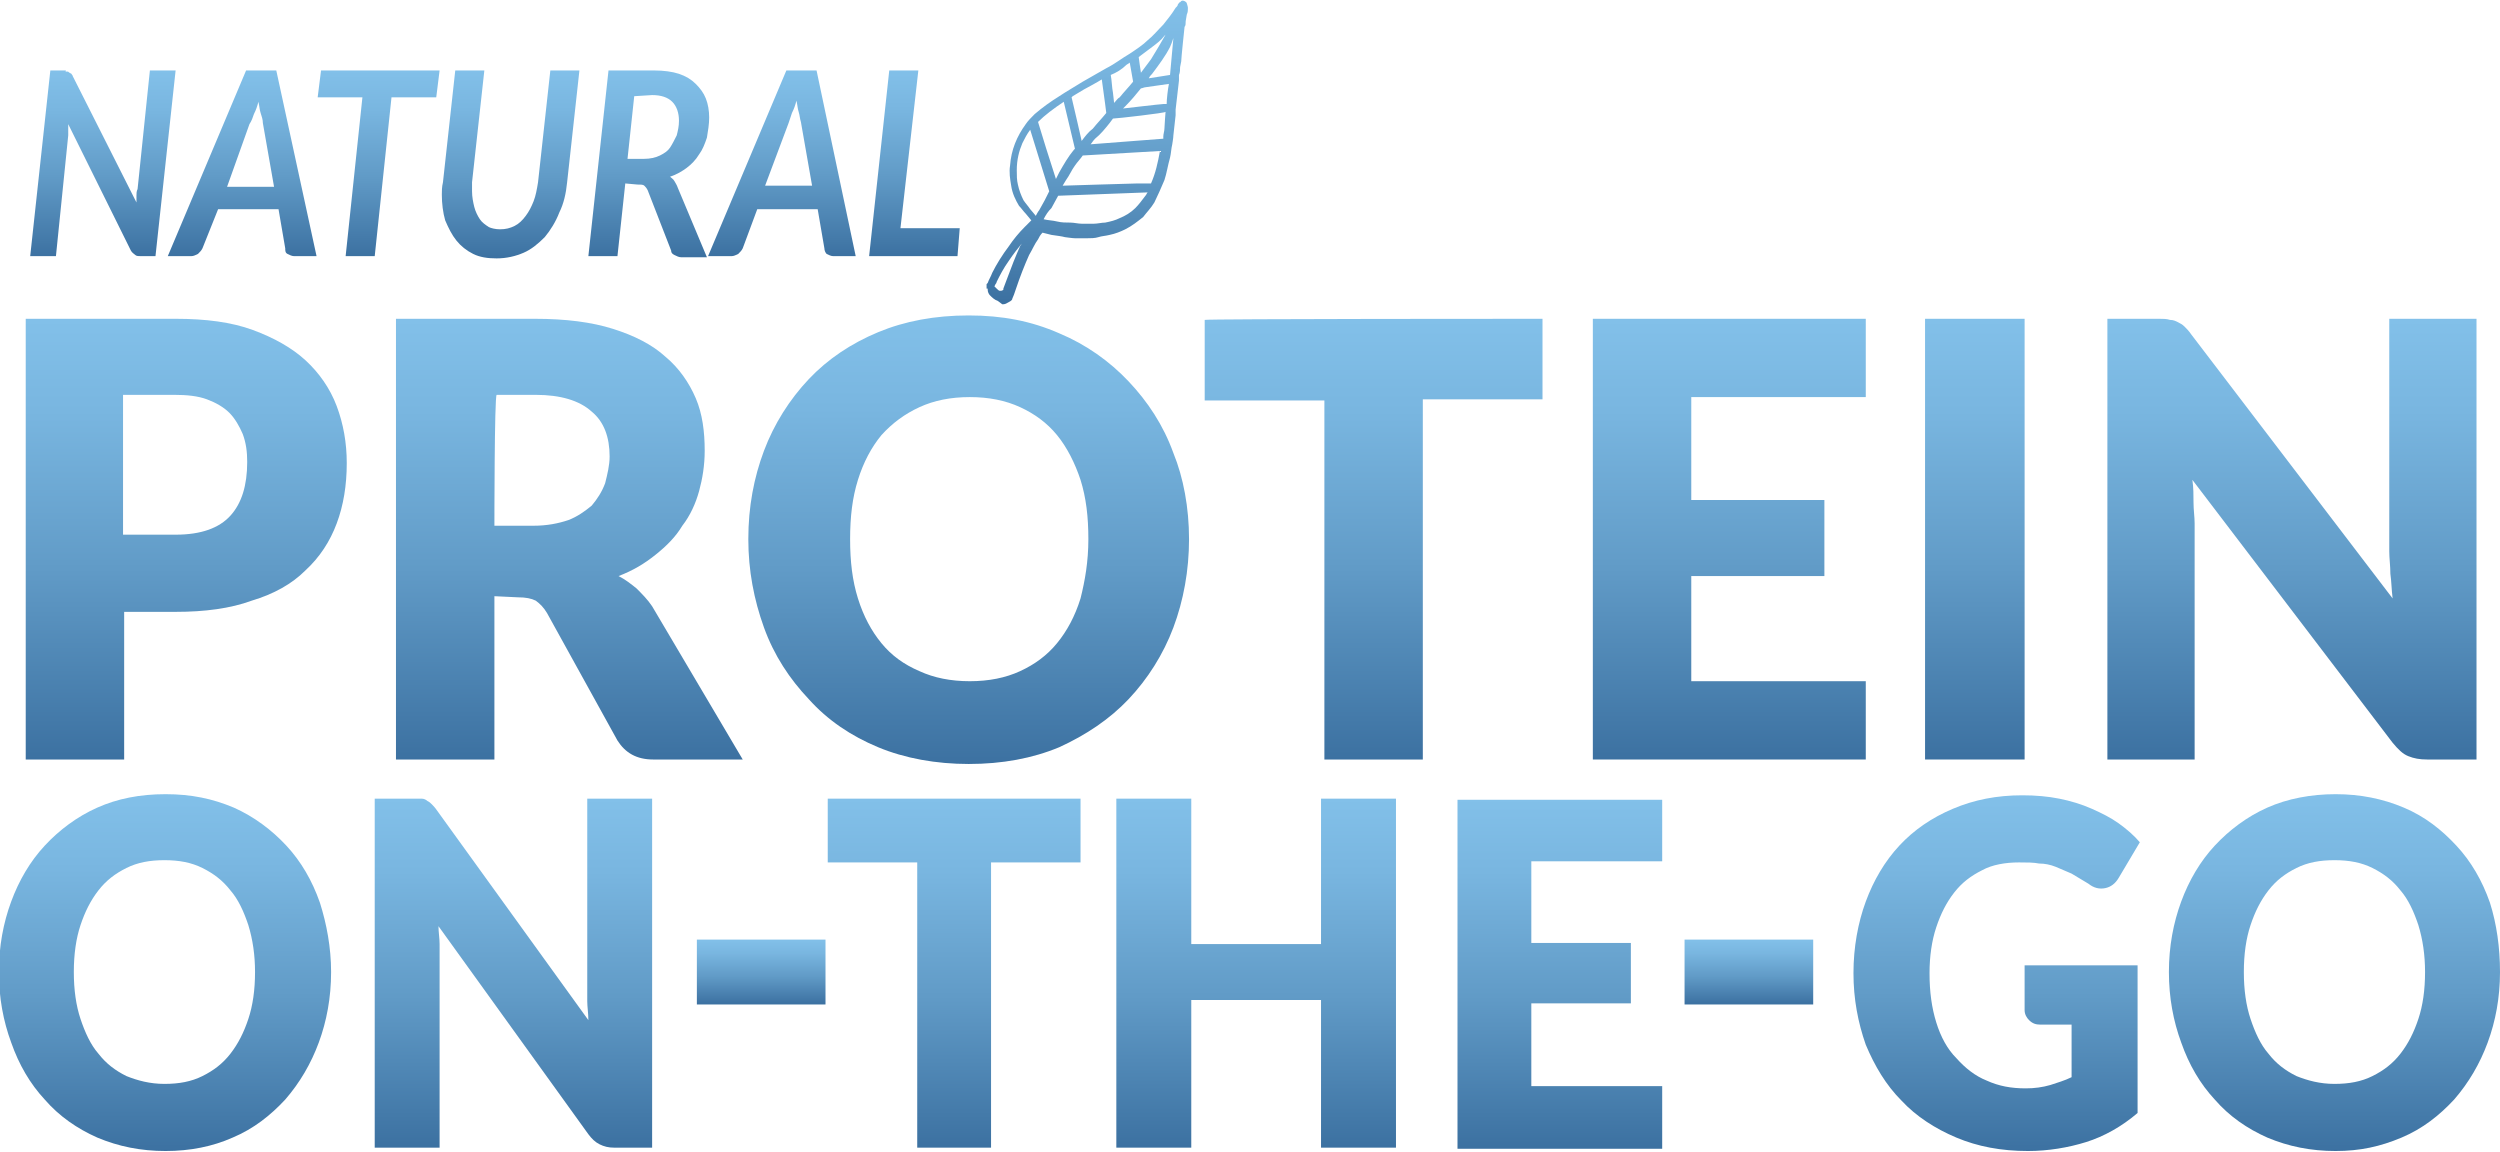
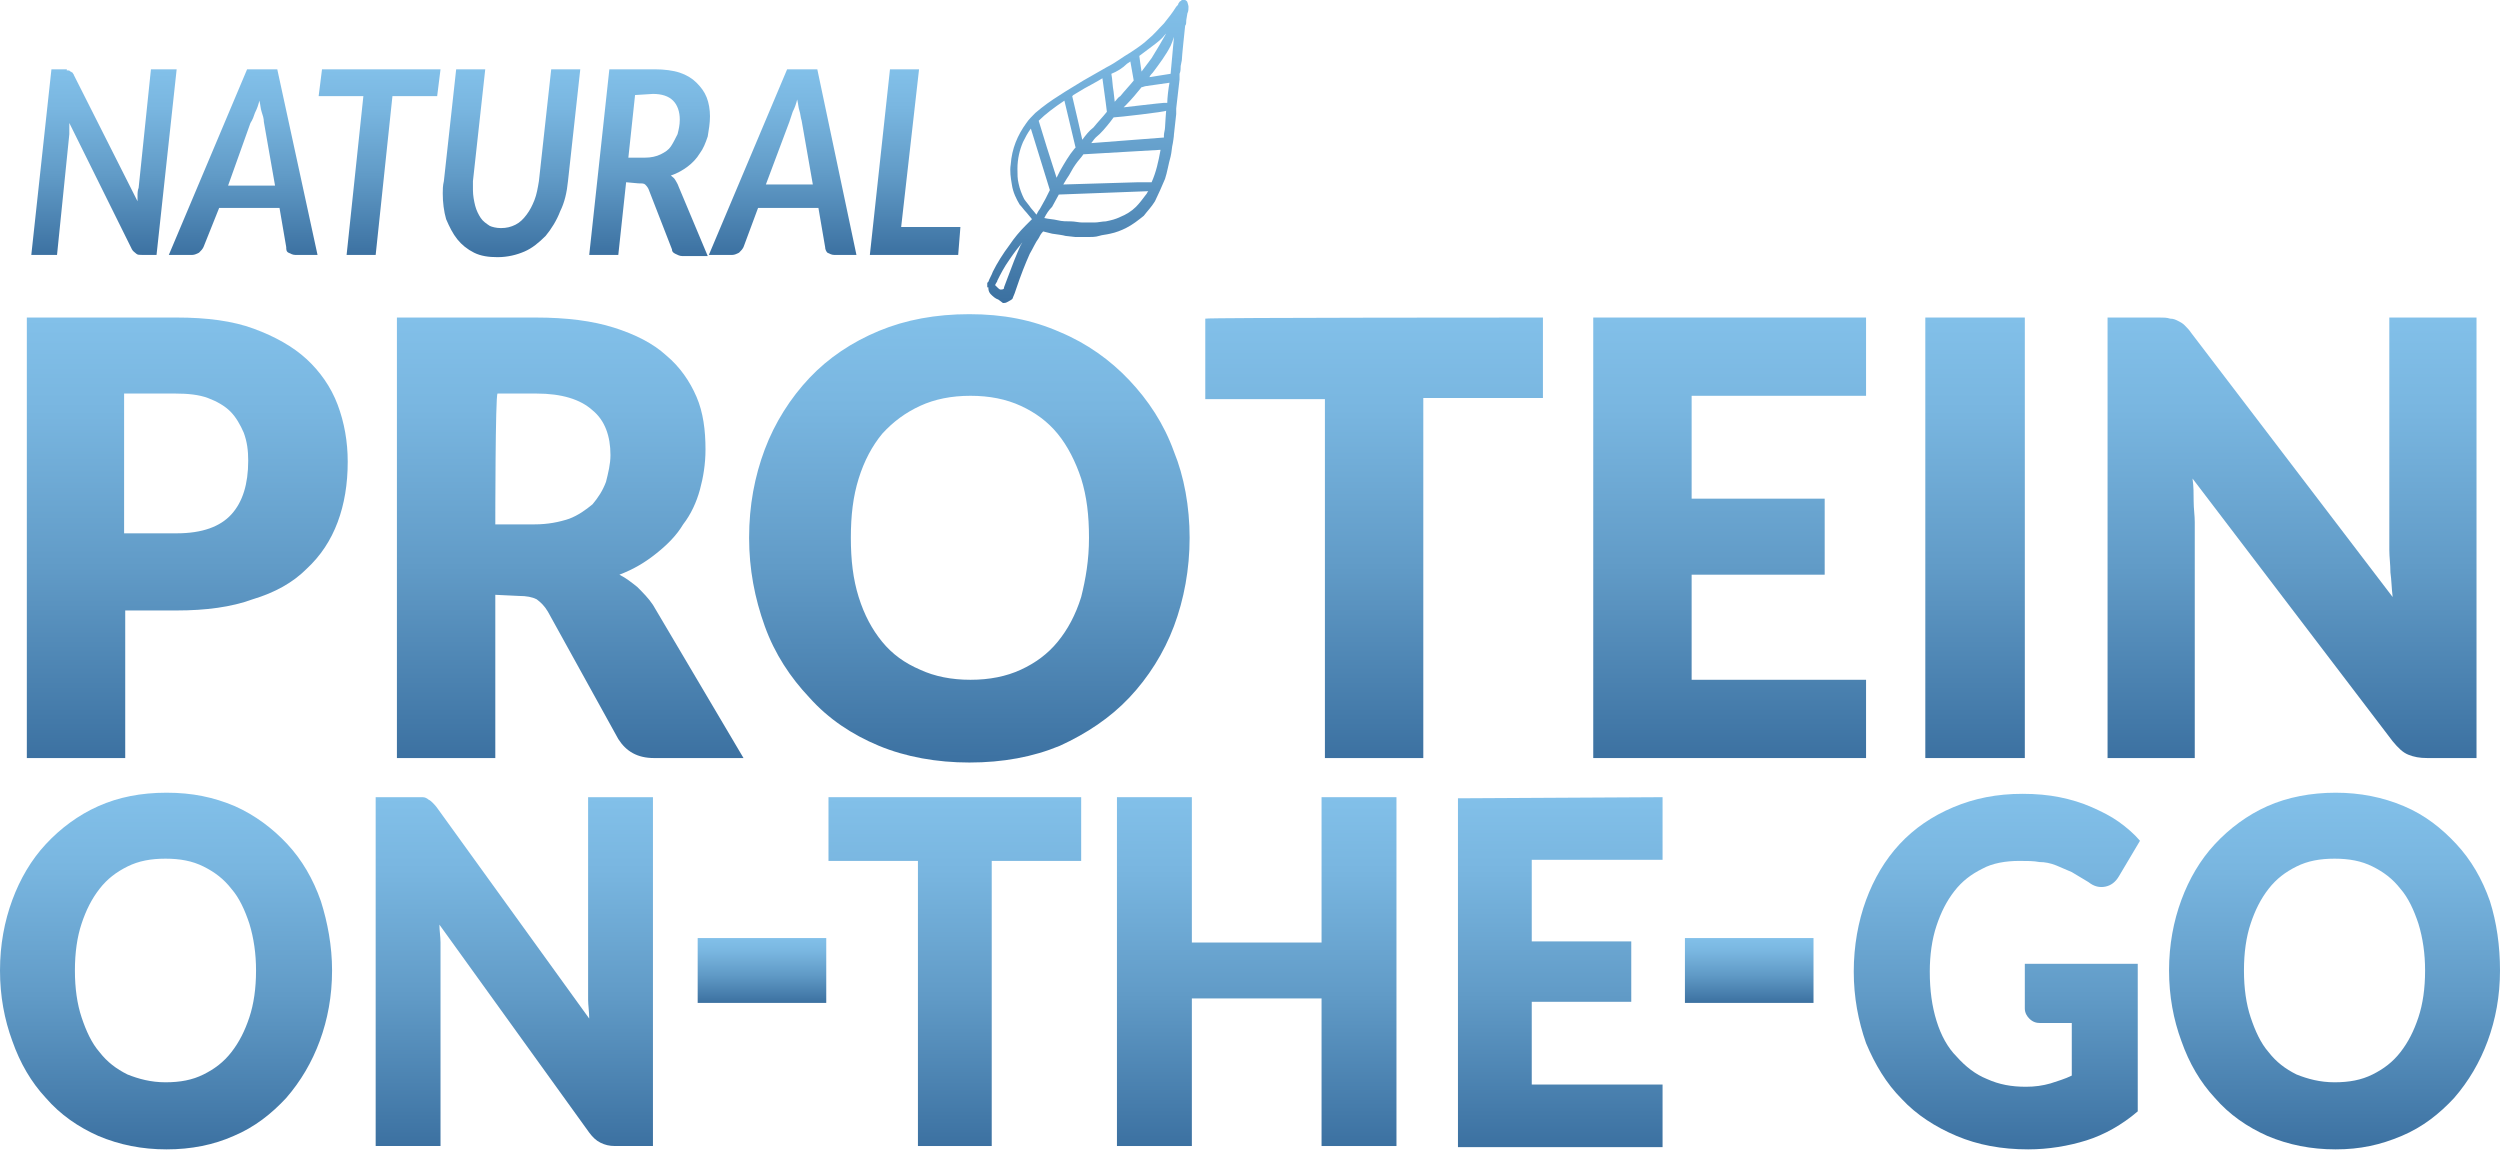
- <svg xmlns="http://www.w3.org/2000/svg" version="1.1" id="Layer_1" x="0" y="0" viewBox="-193 345.1 223.5 102.9" xml:space="preserve">
+ <svg xmlns="http://www.w3.org/2000/svg" version="1.1" id="Layer_1" x="0" y="0" viewBox="-386.1 690.3 223.6 102.8" xml:space="preserve">
  <style type="text/css">.st0{fill:url(#SVGID_1_);} .st1{fill:url(#SVGID_2_);} .st2{fill:url(#SVGID_3_);} .st3{fill:url(#SVGID_4_);} .st4{fill:url(#SVGID_5_);} .st5{fill:url(#SVGID_6_);} .st6{fill:url(#SVGID_7_);} .st7{fill:url(#SVGID_8_);} .st8{fill:url(#SVGID_9_);} .st9{fill:url(#XMLID_3_);} .st10{fill:url(#SVGID_10_);} .st11{fill:url(#SVGID_11_);} .st12{fill:url(#SVGID_12_);} .st13{fill:url(#SVGID_13_);} .st14{fill:url(#SVGID_14_);} .st15{fill:url(#SVGID_15_);} .st16{fill:url(#SVGID_16_);} .st17{fill:url(#SVGID_17_);} .st18{fill:url(#SVGID_18_);} .st19{fill:url(#SVGID_19_);} .st20{fill:url(#SVGID_20_);} .st21{fill:url(#SVGID_21_);} .st22{fill:url(#SVGID_22_);} .st23{fill:url(#SVGID_23_);}</style>
-   <linearGradient id="SVGID_1_" gradientUnits="userSpaceOnUse" x1="-124.945" y1="359.35" x2="-124.945" y2="365.11" gradientTransform="matrix(1 0 0 -1 0 794.22)">
+   <linearGradient id="SVGID_1_" gradientUnits="userSpaceOnUse" x1="-317.95" y1="777.75" x2="-317.95" y2="771.99" gradientTransform="translate(0 2.22)">
    <stop offset="0" stop-color="#3C71A1" />
    <stop offset=".434" stop-color="#619BC7" />
    <stop offset=".791" stop-color="#79B6E0" />
    <stop offset="1" stop-color="#82C0E9" />
  </linearGradient>
-   <path class="st0" d="M-130.7 429.1h11.5v5.8h-11.5v-5.8z" />
-   <linearGradient id="SVGID_2_" gradientUnits="userSpaceOnUse" x1="-36.605" y1="359.35" x2="-36.605" y2="365.11" gradientTransform="matrix(1 0 0 -1 0 794.22)">
+   <path class="st0" d="M-323.7 774.2h11.5v5.8h-11.5v-5.8z" />
+   <linearGradient id="SVGID_2_" gradientUnits="userSpaceOnUse" x1="-229.65" y1="777.75" x2="-229.65" y2="771.99" gradientTransform="translate(0 2.22)">
    <stop offset="0" stop-color="#3C71A1" />
    <stop offset=".434" stop-color="#619BC7" />
    <stop offset=".791" stop-color="#79B6E0" />
    <stop offset="1" stop-color="#82C0E9" />
  </linearGradient>
-   <path class="st1" d="M-42.4 429.1h11.5v5.8h-11.5v-5.8z" />
-   <linearGradient id="SVGID_3_" gradientUnits="userSpaceOnUse" x1="-183.895" y1="426.15" x2="-183.895" y2="442.77" gradientTransform="matrix(1 0 0 -1 0 794.22)">
+   <path class="st1" d="M-235.4 774.2h11.5v5.8h-11.5v-5.8z" />
+   <linearGradient id="SVGID_3_" gradientUnits="userSpaceOnUse" x1="-376.8" y1="710.95" x2="-376.8" y2="694.33" gradientTransform="translate(0 2.22)">
    <stop offset="0" stop-color="#3C71A1" />
    <stop offset=".434" stop-color="#619BC7" />
    <stop offset=".791" stop-color="#79B6E0" />
    <stop offset="1" stop-color="#82C0E9" />
  </linearGradient>
-   <path class="st2" d="M-187 351.5c.1 0 .1 0 .2.1.1 0 .1.1.2.1 0 .1.1.1.1.2l5.7 11.3v-.6c0-.2 0-.4.1-.6l1.1-10.6h2.3l-1.8 16.6h-1.3c-.2 0-.4 0-.5-.1-.1-.1-.3-.2-.4-.4l-5.6-11.3v1L-188 368h-2.3l1.8-16.6h1.4c-.1.1 0 .1.1.1z" />
-   <linearGradient id="SVGID_4_" gradientUnits="userSpaceOnUse" x1="-171.29" y1="426.16" x2="-171.29" y2="442.78" gradientTransform="matrix(1 0 0 -1 0 794.22)">
+   <path class="st2" d="M-380 696.6c.1 0 .1 0 .2.1.1 0 .1.1.2.1 0 .1.1.1.1.2l5.7 11.3v-.6s0-.4.1-.6l1.1-10.6h2.3l-1.8 16.6h-1.3c-.2 0-.4 0-.5-.1-.1-.1-.3-.2-.4-.4l-5.6-11.3v1l-1.1 10.8h-2.3l1.8-16.6h1.4c-.1.1 0 .1.1.1z" />
+   <linearGradient id="SVGID_4_" gradientUnits="userSpaceOnUse" x1="-364.35" y1="710.94" x2="-364.35" y2="694.32" gradientTransform="translate(0 2.22)">
    <stop offset="0" stop-color="#3C71A1" />
    <stop offset=".434" stop-color="#619BC7" />
    <stop offset=".791" stop-color="#79B6E0" />
    <stop offset="1" stop-color="#82C0E9" />
  </linearGradient>
-   <path class="st3" d="M-164.7 368h-2c-.2 0-.4-.1-.6-.2s-.2-.3-.2-.5l-.6-3.5h-5.4l-1.4 3.5c-.1.2-.2.3-.4.5-.2.1-.4.2-.6.2h-2.1l7-16.6h2.7l3.6 16.6zm-8-6.2h4.2l-1-5.7c0-.3-.1-.6-.2-.9-.1-.3-.1-.6-.2-1-.1.4-.2.7-.4 1.1-.1.3-.2.6-.4.9l-2 5.6z" />
-   <linearGradient id="SVGID_5_" gradientUnits="userSpaceOnUse" x1="-159.145" y1="426.19" x2="-159.145" y2="442.8" gradientTransform="matrix(1 0 0 -1 0 794.22)">
+   <path class="st3" d="M-357.7 713.1h-2c-.2 0-.4-.1-.6-.2-.2-.1-.2-.3-.2-.5l-.6-3.5h-5.4l-1.4 3.5c-.1.2-.2.3-.4.5-.2.1-.4.2-.6.2h-2.1l7-16.6h2.7l3.6 16.6zm-8-6.2h4.2l-1-5.7c0-.3-.1-.6-.2-.9-.1-.3-.1-.6-.2-1-.1.4-.2.7-.4 1.1-.1.3-.2.6-.4.9l-2 5.6z" />
+   <linearGradient id="SVGID_5_" gradientUnits="userSpaceOnUse" x1="-352.15" y1="710.91" x2="-352.15" y2="694.31" gradientTransform="translate(0 2.22)">
    <stop offset="0" stop-color="#3C71A1" />
    <stop offset=".434" stop-color="#619BC7" />
    <stop offset=".791" stop-color="#79B6E0" />
    <stop offset="1" stop-color="#82C0E9" />
  </linearGradient>
-   <path class="st4" d="M-153.7 351.4l-.3 2.4h-4l-1.5 14.2h-2.6l1.5-14.2h-4l.3-2.4h10.6z" />
-   <linearGradient id="SVGID_6_" gradientUnits="userSpaceOnUse" x1="-147.305" y1="426.02" x2="-147.305" y2="442.82" gradientTransform="matrix(1 0 0 -1 0 794.22)">
+   <path class="st4" d="M-346.7 696.5l-.3 2.4h-4l-1.5 14.2h-2.6l1.5-14.2h-4l.3-2.4h10.6z" />
+   <linearGradient id="SVGID_6_" gradientUnits="userSpaceOnUse" x1="-340.35" y1="711.08" x2="-340.35" y2="694.28" gradientTransform="translate(0 2.22)">
    <stop offset="0" stop-color="#3C71A1" />
    <stop offset=".434" stop-color="#619BC7" />
    <stop offset=".791" stop-color="#79B6E0" />
    <stop offset="1" stop-color="#82C0E9" />
  </linearGradient>
-   <path class="st5" d="M-148.3 365.6c.5 0 .9-.1 1.3-.3.4-.2.7-.5 1-.9.3-.4.5-.8.7-1.3.2-.5.3-1.1.4-1.7l1.1-10h2.6l-1.1 10c-.1 1-.3 1.9-.7 2.7-.3.8-.8 1.6-1.3 2.2-.6.6-1.2 1.1-1.9 1.4-.7.3-1.5.5-2.4.5-.8 0-1.5-.1-2.1-.4-.6-.3-1.1-.7-1.5-1.2-.4-.5-.7-1.1-1-1.8-.2-.7-.3-1.5-.3-2.3 0-.3 0-.7.1-1.1l1.1-10h2.6l-1.1 10v.8c0 .5.1 1 .2 1.4.1.4.3.8.5 1.1.2.3.5.5.8.7.2.1.6.2 1 .2z" />
-   <linearGradient id="SVGID_7_" gradientUnits="userSpaceOnUse" x1="-135.07" y1="426.2" x2="-135.07" y2="442.82" gradientTransform="matrix(1 0 0 -1 0 794.22)">
+   <path class="st5" d="M-341.3 710.7c.5 0 .9-.1 1.3-.3.4-.2.7-.5 1-.9.3-.4.5-.8.7-1.3.2-.5.3-1.1.4-1.7l1.1-10h2.6l-1.1 10c-.1 1-.3 1.9-.7 2.7-.3.8-.8 1.6-1.3 2.2-.6.6-1.2 1.1-1.9 1.4-.7.3-1.5.5-2.4.5-.8 0-1.5-.1-2.1-.4-.6-.3-1.1-.7-1.5-1.2-.4-.5-.7-1.1-1-1.8-.2-.7-.3-1.5-.3-2.3 0-.3 0-.7.1-1.1l1.1-10h2.6l-1.1 10v.8c0 .5.1 1 .2 1.4.1.4.3.8.5 1.1.2.3.5.5.8.7.2.1.6.2 1 .2z" />
+   <linearGradient id="SVGID_7_" gradientUnits="userSpaceOnUse" x1="-328" y1="710.9" x2="-328" y2="694.28" gradientTransform="translate(0 2.22)">
    <stop offset="0" stop-color="#3C71A1" />
    <stop offset=".434" stop-color="#619BC7" />
    <stop offset=".791" stop-color="#79B6E0" />
    <stop offset="1" stop-color="#82C0E9" />
  </linearGradient>
-   <path class="st6" d="M-137.1 361.5l-.7 6.5h-2.6l1.8-16.6h4.1c.8 0 1.6.1 2.2.3.6.2 1.1.5 1.5.9.4.4.7.8.9 1.3.2.5.3 1.1.3 1.7 0 .6-.1 1.2-.2 1.8-.2.6-.4 1.1-.7 1.5-.3.5-.7.9-1.1 1.2s-.9.6-1.5.8c.1.1.3.2.4.4.1.2.2.3.3.6l2.6 6.2h-2.3c-.2 0-.4-.1-.6-.2-.2-.1-.3-.2-.3-.4l-2.1-5.4c-.1-.2-.2-.3-.3-.4-.1-.1-.3-.1-.6-.1l-1.1-.1zm.8-7.8l-.6 5.6h1.5c.5 0 1-.1 1.4-.3.4-.2.7-.4.9-.7.2-.3.4-.7.6-1.1.1-.4.2-.8.2-1.3 0-.7-.2-1.3-.6-1.7-.4-.4-1-.6-1.8-.6l-1.6.1z" />
-   <linearGradient id="SVGID_8_" gradientUnits="userSpaceOnUse" x1="-123.12" y1="426.23" x2="-123.12" y2="442.85" gradientTransform="matrix(1 0 0 -1 0 794.22)">
+   <path class="st6" d="M-330.1 706.6l-.7 6.5h-2.6l1.8-16.6h4.1c.8 0 1.6.1 2.2.3.6.2 1.1.5 1.5.9.4.4.7.8.9 1.3.2.5.3 1.1.3 1.7 0 .6-.1 1.2-.2 1.8-.2.6-.4 1.1-.7 1.5-.3.5-.7.9-1.1 1.2-.4.3-.9.6-1.5.8.1.1.3.2.4.4.1.2.2.3.3.6l2.6 6.2h-2.3c-.2 0-.4-.1-.6-.2-.2-.1-.3-.2-.3-.4l-2.1-5.4c-.1-.2-.2-.3-.3-.4-.1-.1-.3-.1-.6-.1l-1.1-.1zm.8-7.8l-.6 5.6h1.5c.5 0 1-.1 1.4-.3.4-.2.7-.4.9-.7.2-.3.4-.7.6-1.1.1-.4.2-.8.2-1.3 0-.7-.2-1.3-.6-1.7-.4-.4-1-.6-1.8-.6l-1.6.1z" />
+   <linearGradient id="SVGID_8_" gradientUnits="userSpaceOnUse" x1="-316.1" y1="710.88" x2="-316.1" y2="694.26" gradientTransform="translate(0 2.22)">
    <stop offset="0" stop-color="#3C71A1" />
    <stop offset=".434" stop-color="#619BC7" />
    <stop offset=".791" stop-color="#79B6E0" />
    <stop offset="1" stop-color="#82C0E9" />
  </linearGradient>
-   <path class="st7" d="M-116.5 368h-2c-.2 0-.4-.1-.6-.2-.1-.1-.2-.3-.2-.5l-.6-3.5h-5.4l-1.3 3.5c-.1.2-.2.3-.4.5-.2.1-.4.2-.6.2h-2.1l7-16.6h2.7l3.5 16.6zm-8.1-6.3h4.2l-1-5.7c-.1-.3-.1-.6-.2-.9-.1-.3-.1-.6-.2-1-.1.4-.2.7-.4 1.1l-.3.9-2.1 5.6z" />
-   <linearGradient id="SVGID_9_" gradientUnits="userSpaceOnUse" x1="-111.27" y1="426.23" x2="-111.27" y2="442.84" gradientTransform="matrix(1 0 0 -1 0 794.22)">
+   <path class="st7" d="M-309.5 713.1h-2c-.2 0-.4-.1-.6-.2-.1-.1-.2-.3-.2-.5l-.6-3.5h-5.4l-1.3 3.5c-.1.2-.2.3-.4.5-.2.1-.4.2-.6.2h-2.1l7-16.6h2.7l3.5 16.6zm-8.1-6.3h4.2l-1-5.7c-.1-.3-.1-.6-.2-.9s-.1-.6-.2-1c-.1.4-.2.7-.4 1.1l-.3.9-2.1 5.6z" />
+   <linearGradient id="SVGID_9_" gradientUnits="userSpaceOnUse" x1="-304.25" y1="710.88" x2="-304.25" y2="694.28" gradientTransform="translate(0 2.22)">
    <stop offset="0" stop-color="#3C71A1" />
    <stop offset=".434" stop-color="#619BC7" />
    <stop offset=".791" stop-color="#79B6E0" />
    <stop offset="1" stop-color="#82C0E9" />
  </linearGradient>
-   <path class="st8" d="M-112.5 365.5h5.3l-.2 2.5h-7.9l1.8-16.6h2.6l-1.6 14.1z" />
-   <linearGradient id="XMLID_3_" gradientUnits="userSpaceOnUse" x1="-95.975" y1="422.24" x2="-95.975" y2="449.147" gradientTransform="matrix(1 0 0 -1 0 794.22)">
+   <path class="st8" d="M-305.5 710.6h5.3l-.2 2.5h-7.9l1.8-16.6h2.6l-1.6 14.1z" />
+   <linearGradient id="XMLID_3_" gradientUnits="userSpaceOnUse" x1="-288.8" y1="714.86" x2="-288.8" y2="687.953" gradientTransform="translate(0 2.22)">
    <stop offset="0" stop-color="#3C71A1" />
    <stop offset=".434" stop-color="#619BC7" />
    <stop offset=".791" stop-color="#79B6E0" />
    <stop offset="1" stop-color="#82C0E9" />
  </linearGradient>
-   <path id="XMLID_1_" class="st9" d="M-103.8 372c-.3-.1-.5-.3-.7-.5-.1-.1-.2-.3-.2-.5v-.1h-.1v-.4l.1-.1c.1-.3.3-.6.4-.9.4-.8.9-1.6 1.5-2.4.4-.6.9-1.2 1.4-1.7l.6-.6-.5-.6c-.2-.2-.4-.5-.6-.7-.3-.5-.6-1.1-.7-1.8-.1-.6-.2-1.2-.1-1.8.1-1.4.6-2.6 1.4-3.7.2-.3.5-.6.8-.9.7-.6 1.4-1.1 2.2-1.6.6-.4 1.3-.8 2.1-1.3l2.1-1.2c.8-.4 1.4-.9 2.1-1.3.6-.4 1.2-.8 1.6-1.2.5-.4.9-.9 1.4-1.4.4-.5.8-1 1.1-1.5l.1-.1c.1-.1.1-.2.1-.2.1-.1.1-.2.2-.2l.1-.1s.1-.1.3 0 .2.2.2.2.1.3.1.4c0 .2 0 .4-.1.6l-.1.6c0 .2 0 .4-.1.5 0 0-.3 2.8-.3 3.1l-.1.5c0 .2 0 .5-.1.7v.5l-.3 2.6v.5l-.2 1.8c0 .2-.1.8-.1.8-.1.4-.1.8-.2 1.2-.2.7-.3 1.4-.5 2-.3.7-.6 1.4-.9 2-.3.5-.7.9-1 1.3-.5.4-1 .8-1.6 1.1-.4.2-.9.4-1.4.5-.4.1-.7.1-1 .2s-.7.1-1 .1h-1.1c-.2 0-.9-.1-.9-.1s-.4-.1-.5-.1l-.7-.1-.8-.2c-.2.2-.3.4-.4.6-.3.4-.5.9-.8 1.4-.4.9-.8 1.9-1.2 3.1-.1.3-.2.6-.3.8 0 .1-.1.2-.3.3-.2.1-.3.2-.5.2h-.1l-.4-.3zm2.2-5.2c-.4.5-.8 1-1.2 1.6-.5.7-.8 1.3-1.1 1.9 0 .1-.1.2-.1.2l-.1.2.2.2c.1.1.2.2.3.2.1 0 .2 0 .3-.1v-.1c.1-.3.2-.5.3-.8.4-1.1.8-2.1 1.2-3 .1-.1.1-.2.2-.3zm1.9-2.1c.4.1.8.1 1.2.2.4.1.8.1 1.2.1.3 0 .7.1 1 .1h1.1c.3 0 .7-.1 1-.1.5-.1.9-.2 1.3-.4.5-.2 1-.5 1.4-.9.3-.3.6-.7.9-1.1.1-.1.1-.2.2-.3l-8 .3c-.2.4-.4.7-.6 1.1-.3.3-.5.6-.7 1zm-1.2-8c-.3.4-.5.8-.7 1.2-.3.7-.5 1.5-.5 2.4 0 .5 0 .9.1 1.3.1.5.3 1 .5 1.4.2.3.4.5.6.8.1.1.5.6.5.6s.2-.4.3-.5l.5-.9.4-.8-1.7-5.5zm4.7 2.3c-.2.3-.5.6-.7.9-.3.4-.5.9-.8 1.3-.1.2-.2.3-.3.5 0 0 6.4-.2 6.7-.2h1.2c.4-.9.6-1.8.8-2.9l-6.9.4zm-4-3c.2.7 1.2 3.9 1.6 5.1l.3-.6c.4-.7.8-1.4 1.3-2l.1-.1-1-4.2c-.9.6-1.7 1.2-2.3 1.8zm6.7-.3l-.3.4c-.4.5-.8 1-1.3 1.4-.2.2-.3.4-.4.5l6.5-.5v-.2c0-.2.1-.5.1-.7 0-.2.1-1.5.1-1.5 0 .1-4.4.6-4.7.6zm-2.8 2c.3-.4.6-.8 1-1.1.4-.5.8-.9 1.2-1.4l-.1-.8-.3-2.2c-.3.2-1.6.9-1.6.9-.3.2-.7.4-1 .6l-.1.1c.2.8.9 3.9.9 3.9zm5.7-4.8c-.1 0-.3.1-.4.1-.4.5-.9 1.1-1.4 1.6l-.2.2s3.4-.4 3.6-.4h.3c0-.4.1-1.3.2-1.8l-2.1.3zm-3.1-1.1c.1.5.1 1.1.2 1.6l.1.9c.2-.2.3-.4.5-.5.4-.5.8-.9 1.2-1.4l-.3-1.7-.3.2c-.4.4-.9.7-1.4.9zm5.6-3.3c-.1.3-.2.6-.3.8-.4.8-1 1.6-1.6 2.4-.1.1-.2.2-.3.4l1.9-.3.3-3.3zm-2.9 3.1l.9-1.2c.5-.8.9-1.5 1.3-2.2l-.1.1c-.3.4-.7.7-1.1 1l-1.2.9c0 .1.2 1.4.2 1.4z" />
-   <linearGradient id="SVGID_10_" gradientUnits="userSpaceOnUse" x1="-176.38" y1="381.23" x2="-176.38" y2="420.59" gradientTransform="matrix(1 0 0 -1 0 794.22)">
+   <path id="XMLID_1_" class="st9" d="M-296.8 717.1c-.3-.1-.5-.3-.7-.5-.1-.1-.2-.3-.2-.5v-.1h-.1v-.4l.1-.1c.1-.3.3-.6.4-.9.4-.8.9-1.6 1.5-2.4.4-.6.9-1.2 1.4-1.7l.6-.6-.5-.6c-.2-.2-.4-.5-.6-.7-.3-.5-.6-1.1-.7-1.8-.1-.6-.2-1.2-.1-1.8.1-1.4.6-2.6 1.4-3.7.2-.3.5-.6.8-.9.7-.6 1.4-1.1 2.2-1.6.6-.4 1.3-.8 2.1-1.3l2.1-1.2c.8-.4 1.4-.9 2.1-1.3.6-.4 1.2-.8 1.6-1.2.5-.4.9-.9 1.4-1.4.4-.5.8-1 1.1-1.5l.1-.1c.1-.1.1-.2.1-.2.1-.1.1-.2.2-.2l.1-.1s.1-.1.3 0c.2.1.2.2.2.2s.1.3.1.4c0 .2 0 .4-.1.6l-.1.6c0 .2 0 .4-.1.5 0 0-.3 2.8-.3 3.1l-.1.5c0 .2 0 .5-.1.7v.5l-.3 2.6v.5l-.2 1.8c0 .2-.1.8-.1.8-.1.4-.1.8-.2 1.2-.2.7-.3 1.4-.5 2-.3.7-.6 1.4-.9 2-.3.5-.7.9-1 1.3-.5.4-1 .8-1.6 1.1-.4.2-.9.4-1.4.5-.4.1-.7.1-1 .2-.3.1-.7.1-1 .1h-1.1l-.9-.1s-.4-.1-.5-.1l-.7-.1-.8-.2c-.2.2-.3.4-.4.6-.3.4-.5.9-.8 1.4-.4.9-.8 1.9-1.2 3.1-.1.3-.2.6-.3.8 0 .1-.1.2-.3.3-.2.1-.3.2-.5.2h-.1l-.4-.3zm2.2-5.2c-.4.5-.8 1-1.2 1.6-.5.7-.8 1.3-1.1 1.9 0 .1-.1.2-.1.2l-.1.2.2.2c.1.1.2.2.3.2.1 0 .2 0 .3-.1v-.1c.1-.3.2-.5.3-.8.4-1.1.8-2.1 1.2-3 .1-.1.1-.2.2-.3zm1.9-2.1c.4.1.8.1 1.2.2.4.1.8.1 1.2.1.3 0 .7.1 1 .1h1.1c.3 0 .7-.1 1-.1.5-.1.9-.2 1.3-.4.5-.2 1-.5 1.4-.9.3-.3.6-.7.9-1.1.1-.1.1-.2.2-.3l-8 .3c-.2.4-.4.7-.6 1.1-.3.3-.5.6-.7 1zm-1.2-8c-.3.4-.5.8-.7 1.2-.3.7-.5 1.5-.5 2.4 0 .5 0 .9.1 1.3.1.5.3 1 .5 1.4.2.3.4.5.6.8.1.1.5.6.5.6s.2-.4.3-.5l.5-.9.4-.8-1.7-5.5zm4.7 2.3c-.2.3-.5.6-.7.9-.3.4-.5.9-.8 1.3-.1.2-.2.3-.3.5 0 0 6.4-.2 6.7-.2h1.2c.4-.9.6-1.8.8-2.9l-6.9.4zm-4-3c.2.7 1.2 3.9 1.6 5.1l.3-.6c.4-.7.8-1.4 1.3-2l.1-.1-1-4.2c-.9.6-1.7 1.2-2.3 1.8zm6.7-.3l-.3.4c-.4.5-.8 1-1.3 1.4-.2.2-.3.4-.4.5l6.5-.5v-.2c0-.2.1-.5.1-.7s.1-1.5.1-1.5c0 .1-4.4.6-4.7.6zm-2.8 2c.3-.4.6-.8 1-1.1.4-.5.8-.9 1.2-1.4l-.1-.8-.3-2.2c-.3.2-1.6.9-1.6.9-.3.2-.7.4-1 .6l-.1.1c.2.8.9 3.9.9 3.9zm5.7-4.8c-.1 0-.3.1-.4.1-.4.5-.9 1.1-1.4 1.6l-.2.2s3.4-.4 3.6-.4h.3c0-.4.1-1.3.2-1.8l-2.1.3zm-3.1-1.1c.1.5.1 1.1.2 1.6l.1.9c.2-.2.3-.4.5-.5.4-.5.8-.9 1.2-1.4l-.3-1.7-.3.2c-.4.4-.9.7-1.4.9zm5.6-3.3c-.1.3-.2.6-.3.8-.4.8-1 1.6-1.6 2.4-.1.1-.2.2-.3.4l1.9-.3.3-3.3zm-2.9 3.1l.9-1.2c.5-.8.9-1.5 1.3-2.2l-.1.1c-.3.4-.7.7-1.1 1l-1.2.9c0 .1.2 1.4.2 1.4z" />
+   <linearGradient id="SVGID_10_" gradientUnits="userSpaceOnUse" x1="-369.35" y1="755.88" x2="-369.35" y2="716.52" gradientTransform="translate(0 2.22)">
    <stop offset="0" stop-color="#3C71A1" />
    <stop offset=".434" stop-color="#619BC7" />
    <stop offset=".791" stop-color="#79B6E0" />
    <stop offset="1" stop-color="#82C0E9" />
  </linearGradient>
-   <path class="st10" d="M-181.9 399.8V413h-8.8v-39.4h13.4c2.7 0 5 .3 6.9 1 1.9.7 3.5 1.6 4.7 2.7 1.2 1.1 2.2 2.5 2.8 4.1.6 1.6.9 3.3.9 5.1 0 2-.3 3.8-.9 5.4-.6 1.6-1.5 3-2.8 4.2-1.2 1.2-2.8 2.1-4.8 2.7-1.9.7-4.2 1-6.8 1h-4.6zm0-6.9h4.6c2.3 0 3.9-.6 4.9-1.7 1-1.1 1.5-2.7 1.5-4.8 0-.9-.1-1.7-.4-2.5-.3-.7-.7-1.4-1.2-1.9s-1.2-.9-2-1.2-1.8-.4-2.9-.4h-4.6v12.5z" />
-   <linearGradient id="SVGID_11_" gradientUnits="userSpaceOnUse" x1="-142.035" y1="381.21" x2="-142.035" y2="420.59" gradientTransform="matrix(1 0 0 -1 0 794.22)">
+   <path class="st10" d="M-374.9 744.9v13.2h-8.8v-39.4h13.4c2.7 0 5 .3 6.9 1 1.9.7 3.5 1.6 4.7 2.7 1.2 1.1 2.2 2.5 2.8 4.1.6 1.6.9 3.3.9 5.1 0 2-.3 3.8-.9 5.4-.6 1.6-1.5 3-2.8 4.2-1.2 1.2-2.8 2.1-4.8 2.7-1.9.7-4.2 1-6.8 1h-4.6zm0-6.9h4.6c2.3 0 3.9-.6 4.9-1.7 1-1.1 1.5-2.7 1.5-4.8 0-.9-.1-1.7-.4-2.5-.3-.7-.7-1.4-1.2-1.9s-1.2-.9-2-1.2c-.8-.3-1.8-.4-2.9-.4h-4.6V738h.1z" />
+   <linearGradient id="SVGID_11_" gradientUnits="userSpaceOnUse" x1="-335.1" y1="755.88" x2="-335.1" y2="716.48" gradientTransform="translate(0 2.22)">
    <stop offset="0" stop-color="#3C71A1" />
    <stop offset=".434" stop-color="#619BC7" />
    <stop offset=".791" stop-color="#79B6E0" />
    <stop offset="1" stop-color="#82C0E9" />
  </linearGradient>
-   <path class="st11" d="M-148.8 398.4V413h-8.8v-39.4h12.4c2.8 0 5.1.3 7 .9 1.9.6 3.5 1.4 4.7 2.5 1.2 1 2.1 2.3 2.7 3.7.6 1.4.8 3 .8 4.7 0 1.3-.2 2.5-.5 3.6s-.8 2.2-1.5 3.1c-.6 1-1.4 1.8-2.4 2.6s-2 1.4-3.3 1.9c.6.3 1.1.7 1.6 1.1.5.5 1 1 1.4 1.6l8.1 13.7h-8c-1.5 0-2.5-.6-3.2-1.7l-6.3-11.4c-.3-.5-.6-.8-1-1.1-.4-.2-.9-.3-1.6-.3l-2.1-.1zm0-6.3h3.5c1.2 0 2.2-.2 3.1-.5.8-.3 1.5-.8 2.1-1.3.5-.6.9-1.2 1.2-2 .2-.8.4-1.6.4-2.4 0-1.7-.5-3.1-1.6-4-1.1-1-2.8-1.5-5-1.5h-3.5c-.2.1-.2 11.7-.2 11.7z" />
-   <linearGradient id="SVGID_12_" gradientUnits="userSpaceOnUse" x1="-106.435" y1="380.79" x2="-106.435" y2="421.02" gradientTransform="matrix(1 0 0 -1 0 794.22)">
+   <path class="st11" d="M-341.8 743.5v14.6h-8.8v-39.4h12.4c2.8 0 5.1.3 7 .9 1.9.6 3.5 1.4 4.7 2.5 1.2 1 2.1 2.3 2.7 3.7s.8 3 .8 4.7c0 1.3-.2 2.5-.5 3.6s-.8 2.2-1.5 3.1c-.6 1-1.4 1.8-2.4 2.6s-2 1.4-3.3 1.9c.6.3 1.1.7 1.6 1.1.5.5 1 1 1.4 1.6l8.1 13.7h-8c-1.5 0-2.5-.6-3.2-1.7l-6.3-11.4c-.3-.5-.6-.8-1-1.1-.4-.2-.9-.3-1.6-.3l-2.1-.1zm0-6.3h3.5c1.2 0 2.2-.2 3.1-.5.8-.3 1.5-.8 2.1-1.3.5-.6.9-1.2 1.2-2 .2-.8.4-1.6.4-2.4 0-1.7-.5-3.1-1.6-4-1.1-1-2.8-1.5-5-1.5h-3.5c-.2.1-.2 11.7-.2 11.7z" />
+   <linearGradient id="SVGID_12_" gradientUnits="userSpaceOnUse" x1="-299.4" y1="756.28" x2="-299.4" y2="716.05" gradientTransform="translate(0 2.22)">
    <stop offset="0" stop-color="#3C71A1" />
    <stop offset=".434" stop-color="#619BC7" />
    <stop offset=".791" stop-color="#79B6E0" />
    <stop offset="1" stop-color="#82C0E9" />
  </linearGradient>
-   <path class="st12" d="M-86.7 393.3c0 2.8-.5 5.5-1.4 7.9-.9 2.4-2.3 4.6-4 6.4s-3.8 3.2-6.2 4.3c-2.4 1-5.1 1.5-8.1 1.5-2.9 0-5.7-.5-8.1-1.5s-4.5-2.4-6.2-4.3c-1.7-1.8-3.1-3.9-4-6.4-.9-2.5-1.4-5.1-1.4-7.9 0-2.9.5-5.5 1.4-7.9s2.3-4.6 4-6.4 3.8-3.2 6.2-4.2 5.1-1.5 8.1-1.5 5.6.5 8.1 1.6c2.4 1 4.5 2.5 6.2 4.3 1.7 1.8 3.1 3.9 4 6.4.9 2.2 1.4 4.9 1.4 7.7zm-9 0c0-2-.2-3.7-.7-5.3-.5-1.5-1.2-2.9-2.1-4-.9-1.1-2-1.9-3.3-2.5-1.3-.6-2.8-.9-4.5-.9-1.7 0-3.2.3-4.5.9-1.3.6-2.4 1.4-3.4 2.5-.9 1.1-1.6 2.4-2.1 4s-.7 3.3-.7 5.3.2 3.7.7 5.3c.5 1.6 1.2 2.9 2.1 4 .9 1.1 2 1.9 3.4 2.5 1.3.6 2.8.9 4.5.9 1.7 0 3.2-.3 4.5-.9s2.4-1.4 3.3-2.5c.9-1.1 1.6-2.4 2.1-4 .4-1.6.7-3.3.7-5.3z" />
-   <linearGradient id="SVGID_13_" gradientUnits="userSpaceOnUse" x1="-70.245" y1="381.22" x2="-70.245" y2="420.59" gradientTransform="matrix(1 0 0 -1 0 794.22)">
+   <path class="st12" d="M-279.7 738.4c0 2.8-.5 5.5-1.4 7.9-.9 2.4-2.3 4.6-4 6.4-1.7 1.8-3.8 3.2-6.2 4.3-2.4 1-5.1 1.5-8.1 1.5-2.9 0-5.7-.5-8.1-1.5-2.4-1-4.5-2.4-6.2-4.3-1.7-1.8-3.1-3.9-4-6.4s-1.4-5.1-1.4-7.9c0-2.9.5-5.5 1.4-7.9.9-2.4 2.3-4.6 4-6.4 1.7-1.8 3.8-3.2 6.2-4.2s5.1-1.5 8.1-1.5 5.6.5 8.1 1.6c2.4 1 4.5 2.5 6.2 4.3 1.7 1.8 3.1 3.9 4 6.4.9 2.2 1.4 4.9 1.4 7.7zm-9 0c0-2-.2-3.7-.7-5.3-.5-1.5-1.2-2.9-2.1-4-.9-1.1-2-1.9-3.3-2.5-1.3-.6-2.8-.9-4.5-.9-1.7 0-3.2.3-4.5.9-1.3.6-2.4 1.4-3.4 2.5-.9 1.1-1.6 2.4-2.1 4s-.7 3.3-.7 5.3.2 3.7.7 5.3c.5 1.6 1.2 2.9 2.1 4 .9 1.1 2 1.9 3.4 2.5 1.3.6 2.8.9 4.5.9 1.7 0 3.2-.3 4.5-.9 1.3-.6 2.4-1.4 3.3-2.5.9-1.1 1.6-2.4 2.1-4 .4-1.6.7-3.3.7-5.3z" />
+   <linearGradient id="SVGID_13_" gradientUnits="userSpaceOnUse" x1="-263.2" y1="755.88" x2="-263.2" y2="716.48" gradientTransform="translate(0 2.22)">
    <stop offset="0" stop-color="#3C71A1" />
    <stop offset=".434" stop-color="#619BC7" />
    <stop offset=".791" stop-color="#79B6E0" />
    <stop offset="1" stop-color="#82C0E9" />
  </linearGradient>
-   <path class="st13" d="M-55.1 373.6v7.2h-10.7V413h-8.8v-32.1h-10.7v-7.2c0-.1 30.2-.1 30.2-.1z" />
-   <linearGradient id="SVGID_14_" gradientUnits="userSpaceOnUse" x1="-38.47" y1="381.22" x2="-38.47" y2="420.59" gradientTransform="matrix(1 0 0 -1 0 794.22)">
+   <path class="st13" d="M-248.1 718.7v7.2h-10.7v32.2h-8.8V726h-10.7v-7.2c0-.1 30.2-.1 30.2-.1z" />
+   <linearGradient id="SVGID_14_" gradientUnits="userSpaceOnUse" x1="-231.4" y1="755.88" x2="-231.4" y2="716.48" gradientTransform="translate(0 2.22)">
    <stop offset="0" stop-color="#3C71A1" />
    <stop offset=".434" stop-color="#619BC7" />
    <stop offset=".791" stop-color="#79B6E0" />
    <stop offset="1" stop-color="#82C0E9" />
  </linearGradient>
-   <path class="st14" d="M-26.2 373.6v7h-15.6v9.2h11.9v6.8h-11.9v9.4h15.6v7h-24.4v-39.4h24.4z" />
-   <linearGradient id="SVGID_15_" gradientUnits="userSpaceOnUse" x1="-16.4" y1="381.23" x2="-16.4" y2="420.59" gradientTransform="matrix(1 0 0 -1 0 794.22)">
+   <path class="st14" d="M-219.2 718.7v7h-15.6v9.2h11.9v6.8h-11.9v9.4h15.6v7h-24.4v-39.4h24.4z" />
+   <linearGradient id="SVGID_15_" gradientUnits="userSpaceOnUse" x1="-209.45" y1="755.88" x2="-209.45" y2="716.52" gradientTransform="translate(0 2.22)">
    <stop offset="0" stop-color="#3C71A1" />
    <stop offset=".434" stop-color="#619BC7" />
    <stop offset=".791" stop-color="#79B6E0" />
    <stop offset="1" stop-color="#82C0E9" />
  </linearGradient>
-   <path class="st15" d="M-12 413h-8.9v-39.4h8.9V413z" />
-   <linearGradient id="SVGID_16_" gradientUnits="userSpaceOnUse" x1="11.96" y1="381.22" x2="11.96" y2="420.59" gradientTransform="matrix(1 0 0 -1 0 794.22)">
+   <path class="st15" d="M-205 758.1h-8.9v-39.4h8.9v39.4z" />
+   <linearGradient id="SVGID_16_" gradientUnits="userSpaceOnUse" x1="-181.1" y1="755.88" x2="-181.1" y2="716.48" gradientTransform="translate(0 2.22)">
    <stop offset="0" stop-color="#3C71A1" />
    <stop offset=".434" stop-color="#619BC7" />
    <stop offset=".791" stop-color="#79B6E0" />
    <stop offset="1" stop-color="#82C0E9" />
  </linearGradient>
-   <path class="st16" d="M1 373.7c.3 0 .5.1.7.2.2.1.4.2.6.4s.4.4.6.7l18 23.6c-.1-.8-.1-1.5-.2-2.2 0-.7-.1-1.4-.1-2v-20.8h7.8V413H24c-.7 0-1.2-.1-1.7-.3-.5-.2-.9-.6-1.4-1.2L3 388c.1.7.1 1.4.1 2 0 .7.1 1.3.1 1.9V413h-7.8v-39.4H0c.4 0 .7 0 1 .1z" />
-   <linearGradient id="SVGID_17_" gradientUnits="userSpaceOnUse" x1="-178.2" y1="346.23" x2="-178.2" y2="378.09" gradientTransform="matrix(1 0 0 -1 0 794.22)">
+   <path class="st16" d="M-192 718.8c.3 0 .5.1.7.2.2.1.4.2.6.4.2.2.4.4.6.7l18 23.6c-.1-.8-.1-1.5-.2-2.2 0-.7-.1-1.4-.1-2v-20.8h7.8v39.4h-4.4c-.7 0-1.2-.1-1.7-.3s-.9-.6-1.4-1.2l-17.9-23.5c.1.7.1 1.4.1 2 0 .7.1 1.3.1 1.9v21.1h-7.8v-39.4h4.6c.4 0 .7 0 1 .1z" />
+   <linearGradient id="SVGID_17_" gradientUnits="userSpaceOnUse" x1="-371.25" y1="790.88" x2="-371.25" y2="759.02" gradientTransform="translate(0 2.22)">
    <stop offset="0" stop-color="#3C71A1" />
    <stop offset=".434" stop-color="#619BC7" />
    <stop offset=".791" stop-color="#79B6E0" />
    <stop offset="1" stop-color="#82C0E9" />
  </linearGradient>
-   <path class="st17" d="M-163.4 432c0 2.3-.4 4.4-1.1 6.3-.7 1.9-1.7 3.6-3 5.1-1.3 1.4-2.8 2.6-4.7 3.4-1.8.8-3.8 1.2-6 1.2s-4.2-.4-6.1-1.2c-1.8-.8-3.4-1.9-4.7-3.4-1.3-1.4-2.3-3.1-3-5.1-.7-1.9-1.1-4-1.1-6.3s.4-4.4 1.1-6.3c.7-1.9 1.7-3.6 3-5s2.9-2.6 4.7-3.4 3.8-1.2 6.1-1.2 4.2.4 6.1 1.2c1.8.8 3.4 2 4.7 3.4 1.3 1.4 2.3 3.1 3 5.1.6 1.9 1 4 1 6.2zm-6.8 0c0-1.5-.2-2.9-.6-4.2-.4-1.2-.9-2.3-1.6-3.1-.7-.9-1.5-1.5-2.5-2s-2.1-.7-3.4-.7c-1.3 0-2.4.2-3.4.7-1 .5-1.8 1.1-2.5 2-.7.9-1.2 1.9-1.6 3.1-.4 1.2-.6 2.6-.6 4.2s.2 3 .6 4.2c.4 1.2.9 2.3 1.6 3.1.7.9 1.5 1.5 2.5 2 1 .4 2.1.7 3.4.7 1.3 0 2.4-.2 3.4-.7 1-.5 1.8-1.1 2.5-2 .7-.9 1.2-1.9 1.6-3.1.4-1.2.6-2.6.6-4.2z" />
-   <linearGradient id="SVGID_18_" gradientUnits="userSpaceOnUse" x1="-147.08" y1="346.55" x2="-147.08" y2="377.75" gradientTransform="matrix(1 0 0 -1 0 794.22)">
+   <path class="st17" d="M-356.4 777.1c0 2.3-.4 4.4-1.1 6.3-.7 1.9-1.7 3.6-3 5.1-1.3 1.4-2.8 2.6-4.7 3.4-1.8.8-3.8 1.2-6 1.2s-4.2-.4-6.1-1.2c-1.8-.8-3.4-1.9-4.7-3.4-1.3-1.4-2.3-3.1-3-5.1-.7-1.9-1.1-4-1.1-6.3s.4-4.4 1.1-6.3c.7-1.9 1.7-3.6 3-5s2.9-2.6 4.7-3.4c1.8-.8 3.8-1.2 6.1-1.2s4.2.4 6.1 1.2c1.8.8 3.4 2 4.7 3.4 1.3 1.4 2.3 3.1 3 5.1.6 1.9 1 4 1 6.2zm-6.8 0c0-1.5-.2-2.9-.6-4.2-.4-1.2-.9-2.3-1.6-3.1-.7-.9-1.5-1.5-2.5-2s-2.1-.7-3.4-.7c-1.3 0-2.4.2-3.4.7s-1.8 1.1-2.5 2c-.7.9-1.2 1.9-1.6 3.1-.4 1.2-.6 2.6-.6 4.2s.2 3 .6 4.2c.4 1.2.9 2.3 1.6 3.1.7.9 1.5 1.5 2.5 2 1 .4 2.1.7 3.4.7s2.4-.2 3.4-.7 1.8-1.1 2.5-2c.7-.9 1.2-1.9 1.6-3.1.4-1.2.6-2.6.6-4.2z" />
+   <linearGradient id="SVGID_18_" gradientUnits="userSpaceOnUse" x1="-340.1" y1="790.58" x2="-340.1" y2="759.38" gradientTransform="translate(0 2.22)">
    <stop offset="0" stop-color="#3C71A1" />
    <stop offset=".434" stop-color="#619BC7" />
    <stop offset=".791" stop-color="#79B6E0" />
    <stop offset="1" stop-color="#82C0E9" />
  </linearGradient>
-   <path class="st18" d="M-155.3 416.5c.2 0 .4.1.5.2.2.1.3.2.4.3.1.1.3.3.5.6l13.5 18.7c0-.6-.1-1.2-.1-1.7v-18.1h5.8v31.2h-3.4c-.5 0-.9-.1-1.3-.3-.4-.2-.7-.5-1-.9l-13.4-18.6c0 .5.1 1.1.1 1.6v18.2h-5.8v-31.2h4.2z" />
-   <linearGradient id="SVGID_19_" gradientUnits="userSpaceOnUse" x1="-107.75" y1="346.55" x2="-107.75" y2="377.76" gradientTransform="matrix(1 0 0 -1 0 794.22)">
+   <path class="st18" d="M-348.3 761.6c.2 0 .4.1.5.2.2.1.3.2.4.3.1.1.3.3.5.6l13.5 18.7c0-.6-.1-1.2-.1-1.7v-18.1h5.8v31.2h-3.4c-.5 0-.9-.1-1.3-.3-.4-.2-.7-.5-1-.9l-13.4-18.6c0 .5.1 1.1.1 1.6v18.2h-5.8v-31.2h4.2z" />
+   <linearGradient id="SVGID_19_" gradientUnits="userSpaceOnUse" x1="-300.7" y1="790.58" x2="-300.7" y2="759.38" gradientTransform="translate(0 2.22)">
    <stop offset="0" stop-color="#3C71A1" />
    <stop offset=".434" stop-color="#619BC7" />
    <stop offset=".791" stop-color="#79B6E0" />
    <stop offset="1" stop-color="#82C0E9" />
  </linearGradient>
-   <path class="st19" d="M-96.4 416.5v5.7h-8v25.5h-6.6v-25.5h-8v-5.7h22.6z" />
-   <linearGradient id="SVGID_20_" gradientUnits="userSpaceOnUse" x1="-80.655" y1="346.56" x2="-80.655" y2="377.75" gradientTransform="matrix(1 0 0 -1 0 794.22)">
+   <path class="st19" d="M-289.4 761.6v5.7h-8v25.5h-6.6v-25.5h-8v-5.7h22.6z" />
+   <linearGradient id="SVGID_20_" gradientUnits="userSpaceOnUse" x1="-273.7" y1="790.54" x2="-273.7" y2="759.34" gradientTransform="translate(0 2.22)">
    <stop offset="0" stop-color="#3C71A1" />
    <stop offset=".434" stop-color="#619BC7" />
    <stop offset=".791" stop-color="#79B6E0" />
    <stop offset="1" stop-color="#82C0E9" />
  </linearGradient>
-   <path class="st20" d="M-68.2 447.7h-6.7v-13.2h-11.6v13.2h-6.7v-31.2h6.7v13h11.6v-13h6.7v31.2z" />
-   <linearGradient id="SVGID_21_" gradientUnits="userSpaceOnUse" x1="-53.54" y1="346.55" x2="-53.54" y2="377.75" gradientTransform="matrix(1 0 0 -1 0 794.22)">
+   <path class="st20" d="M-261.2 792.8h-6.7v-13.2h-11.6v13.2h-6.7v-31.2h6.7v13h11.6v-13h6.7v31.2z" />
+   <linearGradient id="SVGID_21_" gradientUnits="userSpaceOnUse" x1="-246.55" y1="790.55" x2="-246.55" y2="759.35" gradientTransform="translate(0 2.22)">
    <stop offset="0" stop-color="#3C71A1" />
    <stop offset=".434" stop-color="#619BC7" />
    <stop offset=".791" stop-color="#79B6E0" />
    <stop offset="1" stop-color="#82C0E9" />
  </linearGradient>
-   <path class="st21" d="M-44.4 416.5v5.6h-11.7v7.3h8.9v5.4h-8.9v7.4h11.7v5.6h-18.3v-31.2h18.3z" />
-   <linearGradient id="SVGID_22_" gradientUnits="userSpaceOnUse" x1="-14.515" y1="346.22" x2="-14.515" y2="378.1" gradientTransform="matrix(1 0 0 -1 0 794.22)">
+   <path class="st21" d="M-237.4 761.6v5.6h-11.7v7.3h8.9v5.4h-8.9v7.4h11.7v5.6h-18.3v-31.2l18.3-.1z" />
+   <linearGradient id="SVGID_22_" gradientUnits="userSpaceOnUse" x1="-207.5" y1="790.88" x2="-207.5" y2="759" gradientTransform="translate(0 2.22)">
    <stop offset="0" stop-color="#3C71A1" />
    <stop offset=".434" stop-color="#619BC7" />
    <stop offset=".791" stop-color="#79B6E0" />
    <stop offset="1" stop-color="#82C0E9" />
  </linearGradient>
-   <path class="st22" d="M-6.5 447.2c-1.6.5-3.4.8-5.2.8-2.4 0-4.5-.4-6.4-1.2s-3.6-1.9-4.9-3.3c-1.4-1.4-2.4-3.1-3.2-5-.7-2-1.1-4.1-1.1-6.4 0-2.3.4-4.5 1.1-6.4.7-1.9 1.7-3.6 3-5s2.9-2.5 4.8-3.3c1.9-.8 3.9-1.2 6.2-1.2 1.2 0 2.3.1 3.3.3s2 .5 2.9.9 1.7.8 2.4 1.3 1.4 1.1 1.9 1.7l-1.9 3.2c-.3.5-.7.8-1.2.9-.5.1-1 0-1.5-.4l-1.5-.9c-.5-.2-.9-.4-1.4-.6s-1-.3-1.5-.3c-.5-.1-1.1-.1-1.8-.1-1.2 0-2.4.2-3.3.7-1 .5-1.8 1.1-2.5 2s-1.2 1.9-1.6 3.1-.6 2.6-.6 4.1c0 1.7.2 3.1.6 4.4.4 1.3 1 2.4 1.8 3.2.8.9 1.7 1.6 2.7 2 1.1.5 2.2.7 3.5.7.8 0 1.5-.1 2.2-.3.6-.2 1.3-.4 1.9-.7v-4.7h-2.8c-.4 0-.7-.1-1-.4-.2-.2-.4-.5-.4-.9v-4h10.1v13.2c-1.4 1.2-3 2.1-4.6 2.6z" />
-   <linearGradient id="SVGID_23_" gradientUnits="userSpaceOnUse" x1="15.725" y1="346.23" x2="15.725" y2="378.09" gradientTransform="matrix(1 0 0 -1 0 794.22)">
+   <path class="st22" d="M-199.5 792.3c-1.6.5-3.4.8-5.2.8-2.4 0-4.5-.4-6.4-1.2-1.9-.8-3.6-1.9-4.9-3.3-1.4-1.4-2.4-3.1-3.2-5-.7-2-1.1-4.1-1.1-6.4s.4-4.5 1.1-6.4c.7-1.9 1.7-3.6 3-5s2.9-2.5 4.8-3.3c1.9-.8 3.9-1.2 6.2-1.2 1.2 0 2.3.1 3.3.3 1 .2 2 .5 2.9.9.9.4 1.7.8 2.4 1.3s1.4 1.1 1.9 1.7l-1.9 3.2c-.3.5-.7.8-1.2.9-.5.1-1 0-1.5-.4l-1.5-.9c-.5-.2-.9-.4-1.4-.6s-1-.3-1.5-.3c-.5-.1-1.1-.1-1.8-.1-1.2 0-2.4.2-3.3.7-1 .5-1.8 1.1-2.5 2-.7.9-1.2 1.9-1.6 3.1-.4 1.2-.6 2.6-.6 4.1 0 1.7.2 3.1.6 4.4.4 1.3 1 2.4 1.8 3.2.8.9 1.7 1.6 2.7 2 1.1.5 2.2.7 3.5.7.8 0 1.5-.1 2.2-.3.6-.2 1.3-.4 1.9-.7v-4.7h-2.8c-.4 0-.7-.1-1-.4-.2-.2-.4-.5-.4-.9v-4h10.1v13.2c-1.4 1.2-3 2.1-4.6 2.6z" />
+   <linearGradient id="SVGID_23_" gradientUnits="userSpaceOnUse" x1="-177.3" y1="790.88" x2="-177.3" y2="759.02" gradientTransform="translate(0 2.22)">
    <stop offset="0" stop-color="#3C71A1" />
    <stop offset=".434" stop-color="#619BC7" />
    <stop offset=".791" stop-color="#79B6E0" />
    <stop offset="1" stop-color="#82C0E9" />
  </linearGradient>
-   <path class="st23" d="M30.5 432c0 2.3-.4 4.4-1.1 6.3-.7 1.9-1.7 3.6-3 5.1-1.3 1.4-2.8 2.6-4.7 3.4S18 448 15.8 448s-4.2-.4-6.1-1.2c-1.8-.8-3.4-1.9-4.7-3.4-1.3-1.4-2.3-3.1-3-5.1-.7-1.9-1.1-4-1.1-6.3s.4-4.4 1.1-6.3 1.7-3.6 3-5 2.9-2.6 4.7-3.4c1.8-.8 3.9-1.2 6.1-1.2 2.2 0 4.2.4 6.1 1.2s3.4 2 4.7 3.4c1.3 1.4 2.3 3.1 3 5.1.6 1.9.9 4 .9 6.2zm-6.7 0c0-1.5-.2-2.9-.6-4.2-.4-1.2-.9-2.3-1.6-3.1-.7-.9-1.5-1.5-2.5-2s-2.1-.7-3.4-.7c-1.3 0-2.4.2-3.4.7-1 .5-1.8 1.1-2.5 2-.7.9-1.2 1.9-1.6 3.1-.4 1.2-.6 2.6-.6 4.2s.2 3 .6 4.2c.4 1.2.9 2.3 1.6 3.1.7.9 1.5 1.5 2.5 2 1 .4 2.1.7 3.4.7 1.3 0 2.4-.2 3.4-.7 1-.5 1.8-1.1 2.5-2 .7-.9 1.2-1.9 1.6-3.1.4-1.2.6-2.6.6-4.2z" />
+   <path class="st23" d="M-162.5 777.1c0 2.3-.4 4.4-1.1 6.3-.7 1.9-1.7 3.6-3 5.1-1.3 1.4-2.8 2.6-4.7 3.4-1.9.8-3.7 1.2-5.9 1.2s-4.2-.4-6.1-1.2c-1.8-.8-3.4-1.9-4.7-3.4-1.3-1.4-2.3-3.1-3-5.1-.7-1.9-1.1-4-1.1-6.3s.4-4.4 1.1-6.3c.7-1.9 1.7-3.6 3-5s2.9-2.6 4.7-3.4 3.9-1.2 6.1-1.2 4.2.4 6.1 1.2c1.9.8 3.4 2 4.7 3.4 1.3 1.4 2.3 3.1 3 5.1.6 1.9.9 4 .9 6.2zm-6.7 0c0-1.5-.2-2.9-.6-4.2-.4-1.2-.9-2.3-1.6-3.1-.7-.9-1.5-1.5-2.5-2s-2.1-.7-3.4-.7-2.4.2-3.4.7-1.8 1.1-2.5 2c-.7.9-1.2 1.9-1.6 3.1-.4 1.2-.6 2.6-.6 4.2s.2 3 .6 4.2c.4 1.2.9 2.3 1.6 3.1.7.9 1.5 1.5 2.5 2 1 .4 2.1.7 3.4.7s2.4-.2 3.4-.7 1.8-1.1 2.5-2c.7-.9 1.2-1.9 1.6-3.1.4-1.2.6-2.6.6-4.2z" />
</svg>
